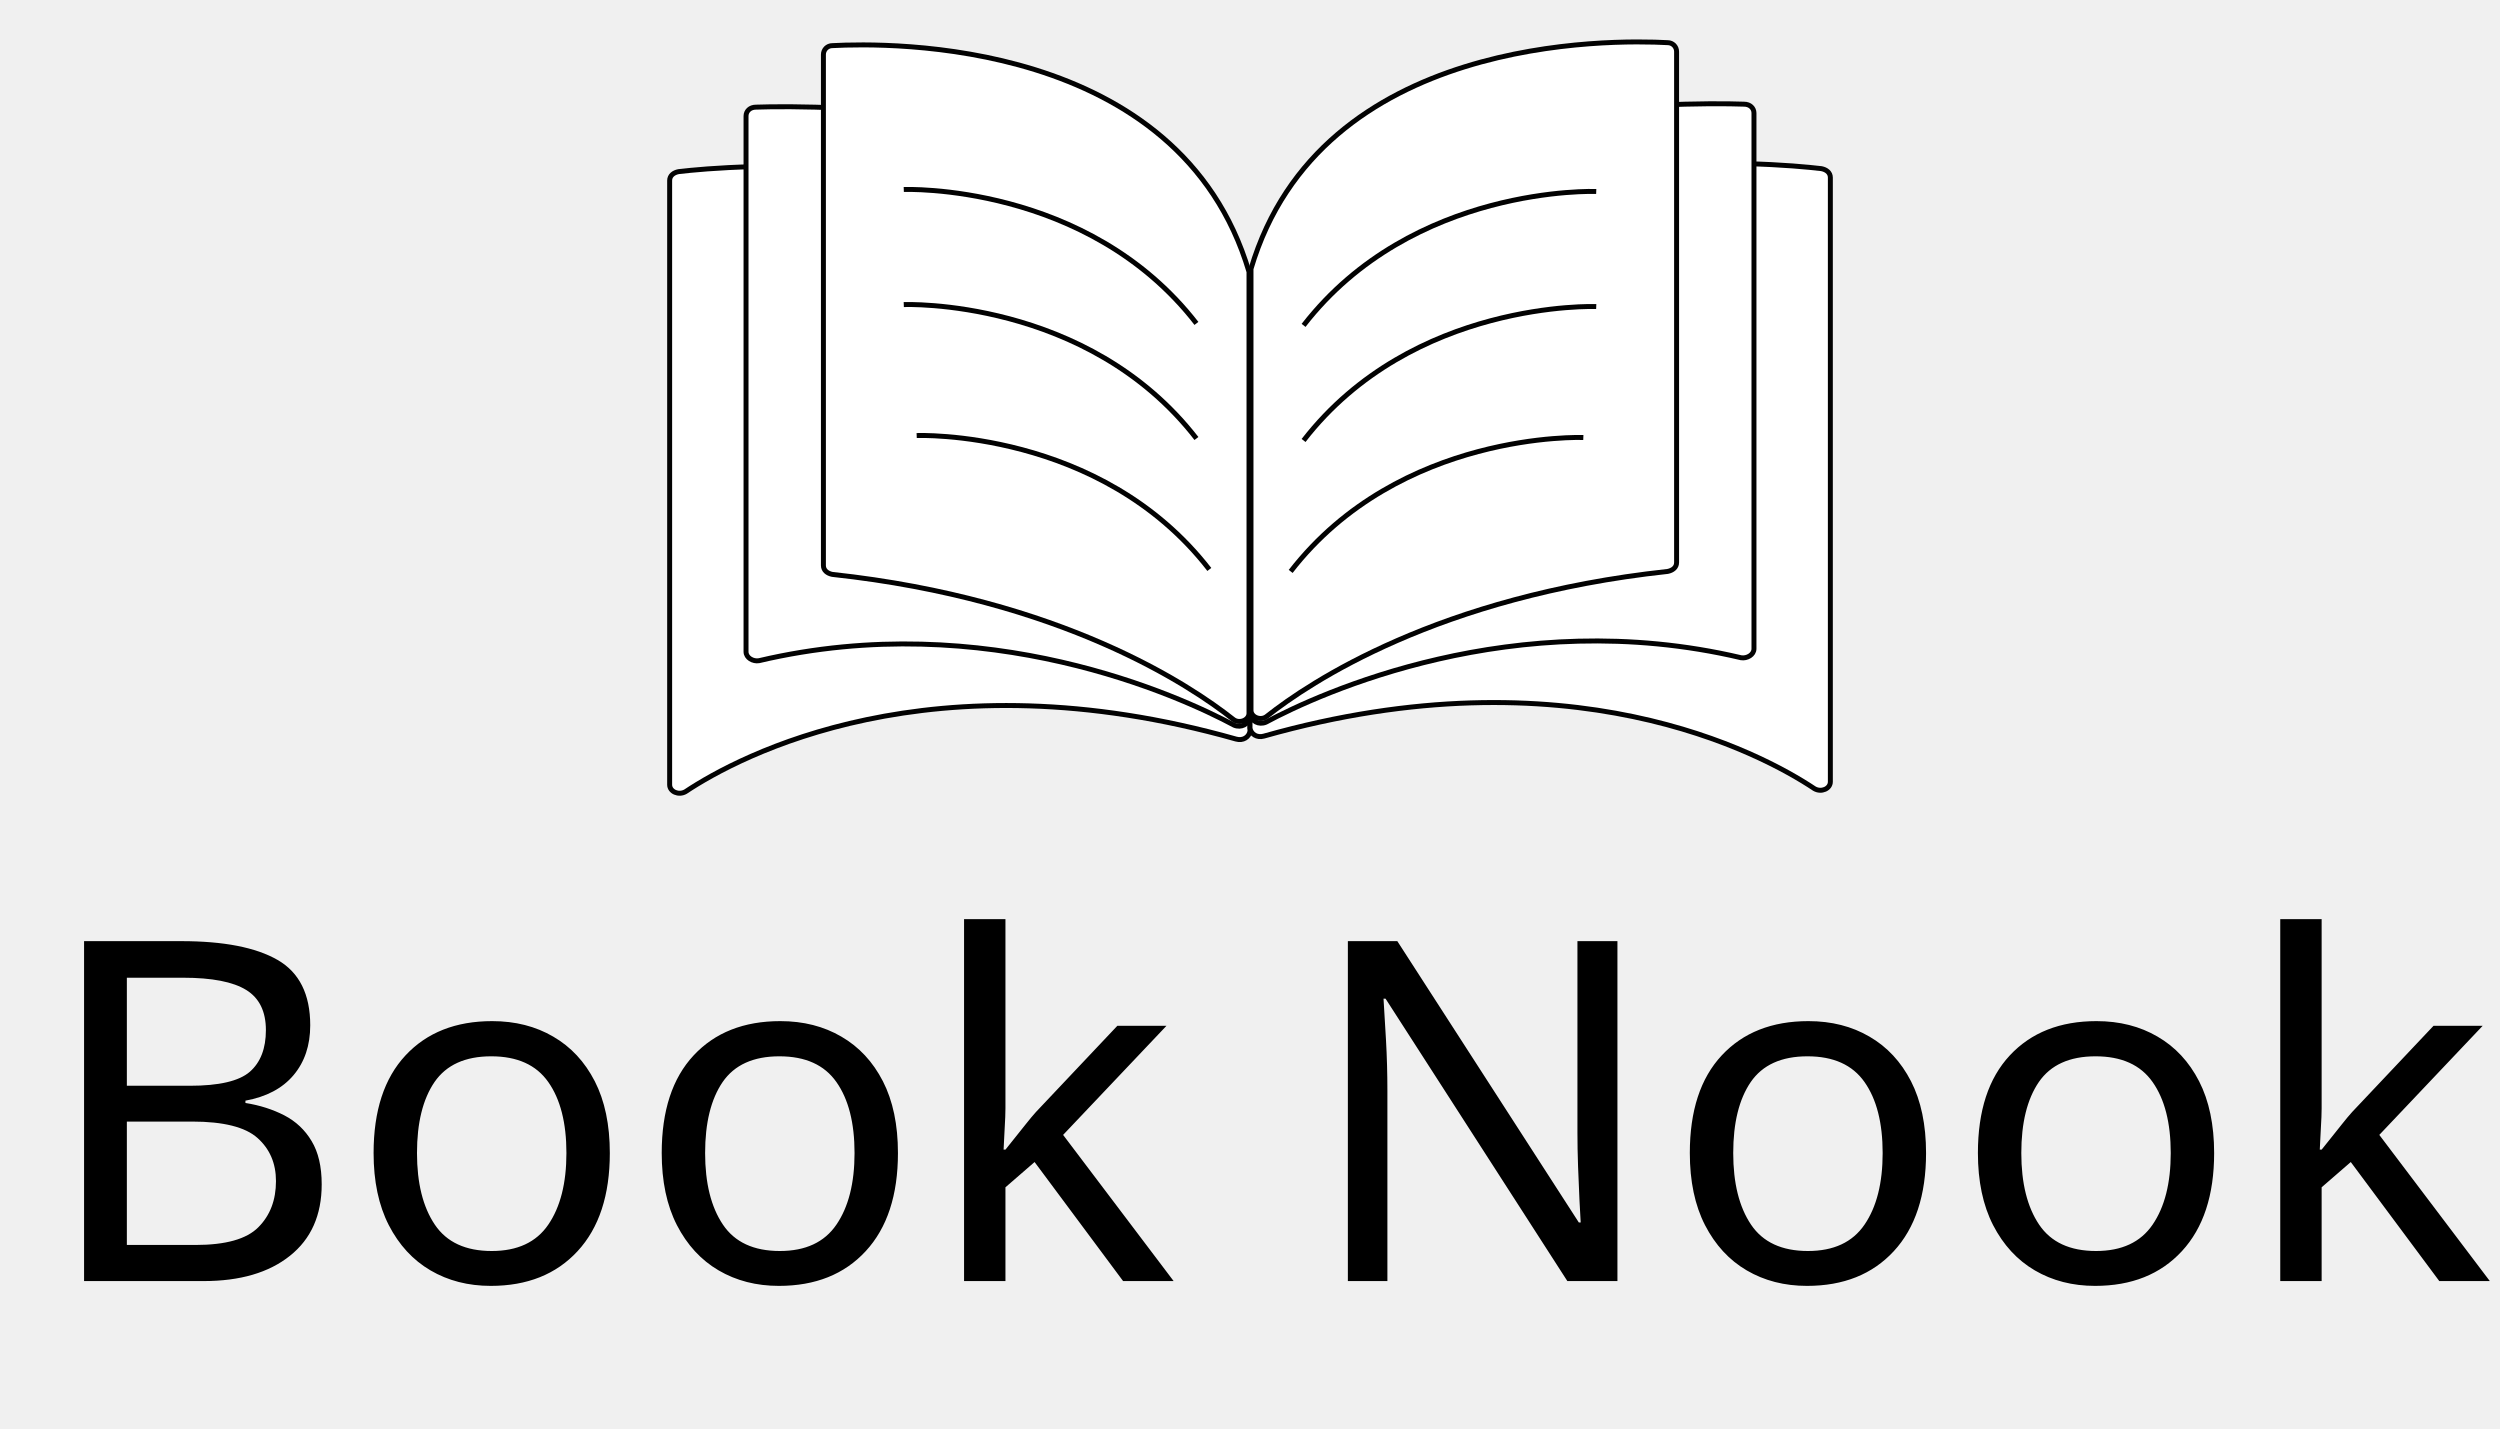
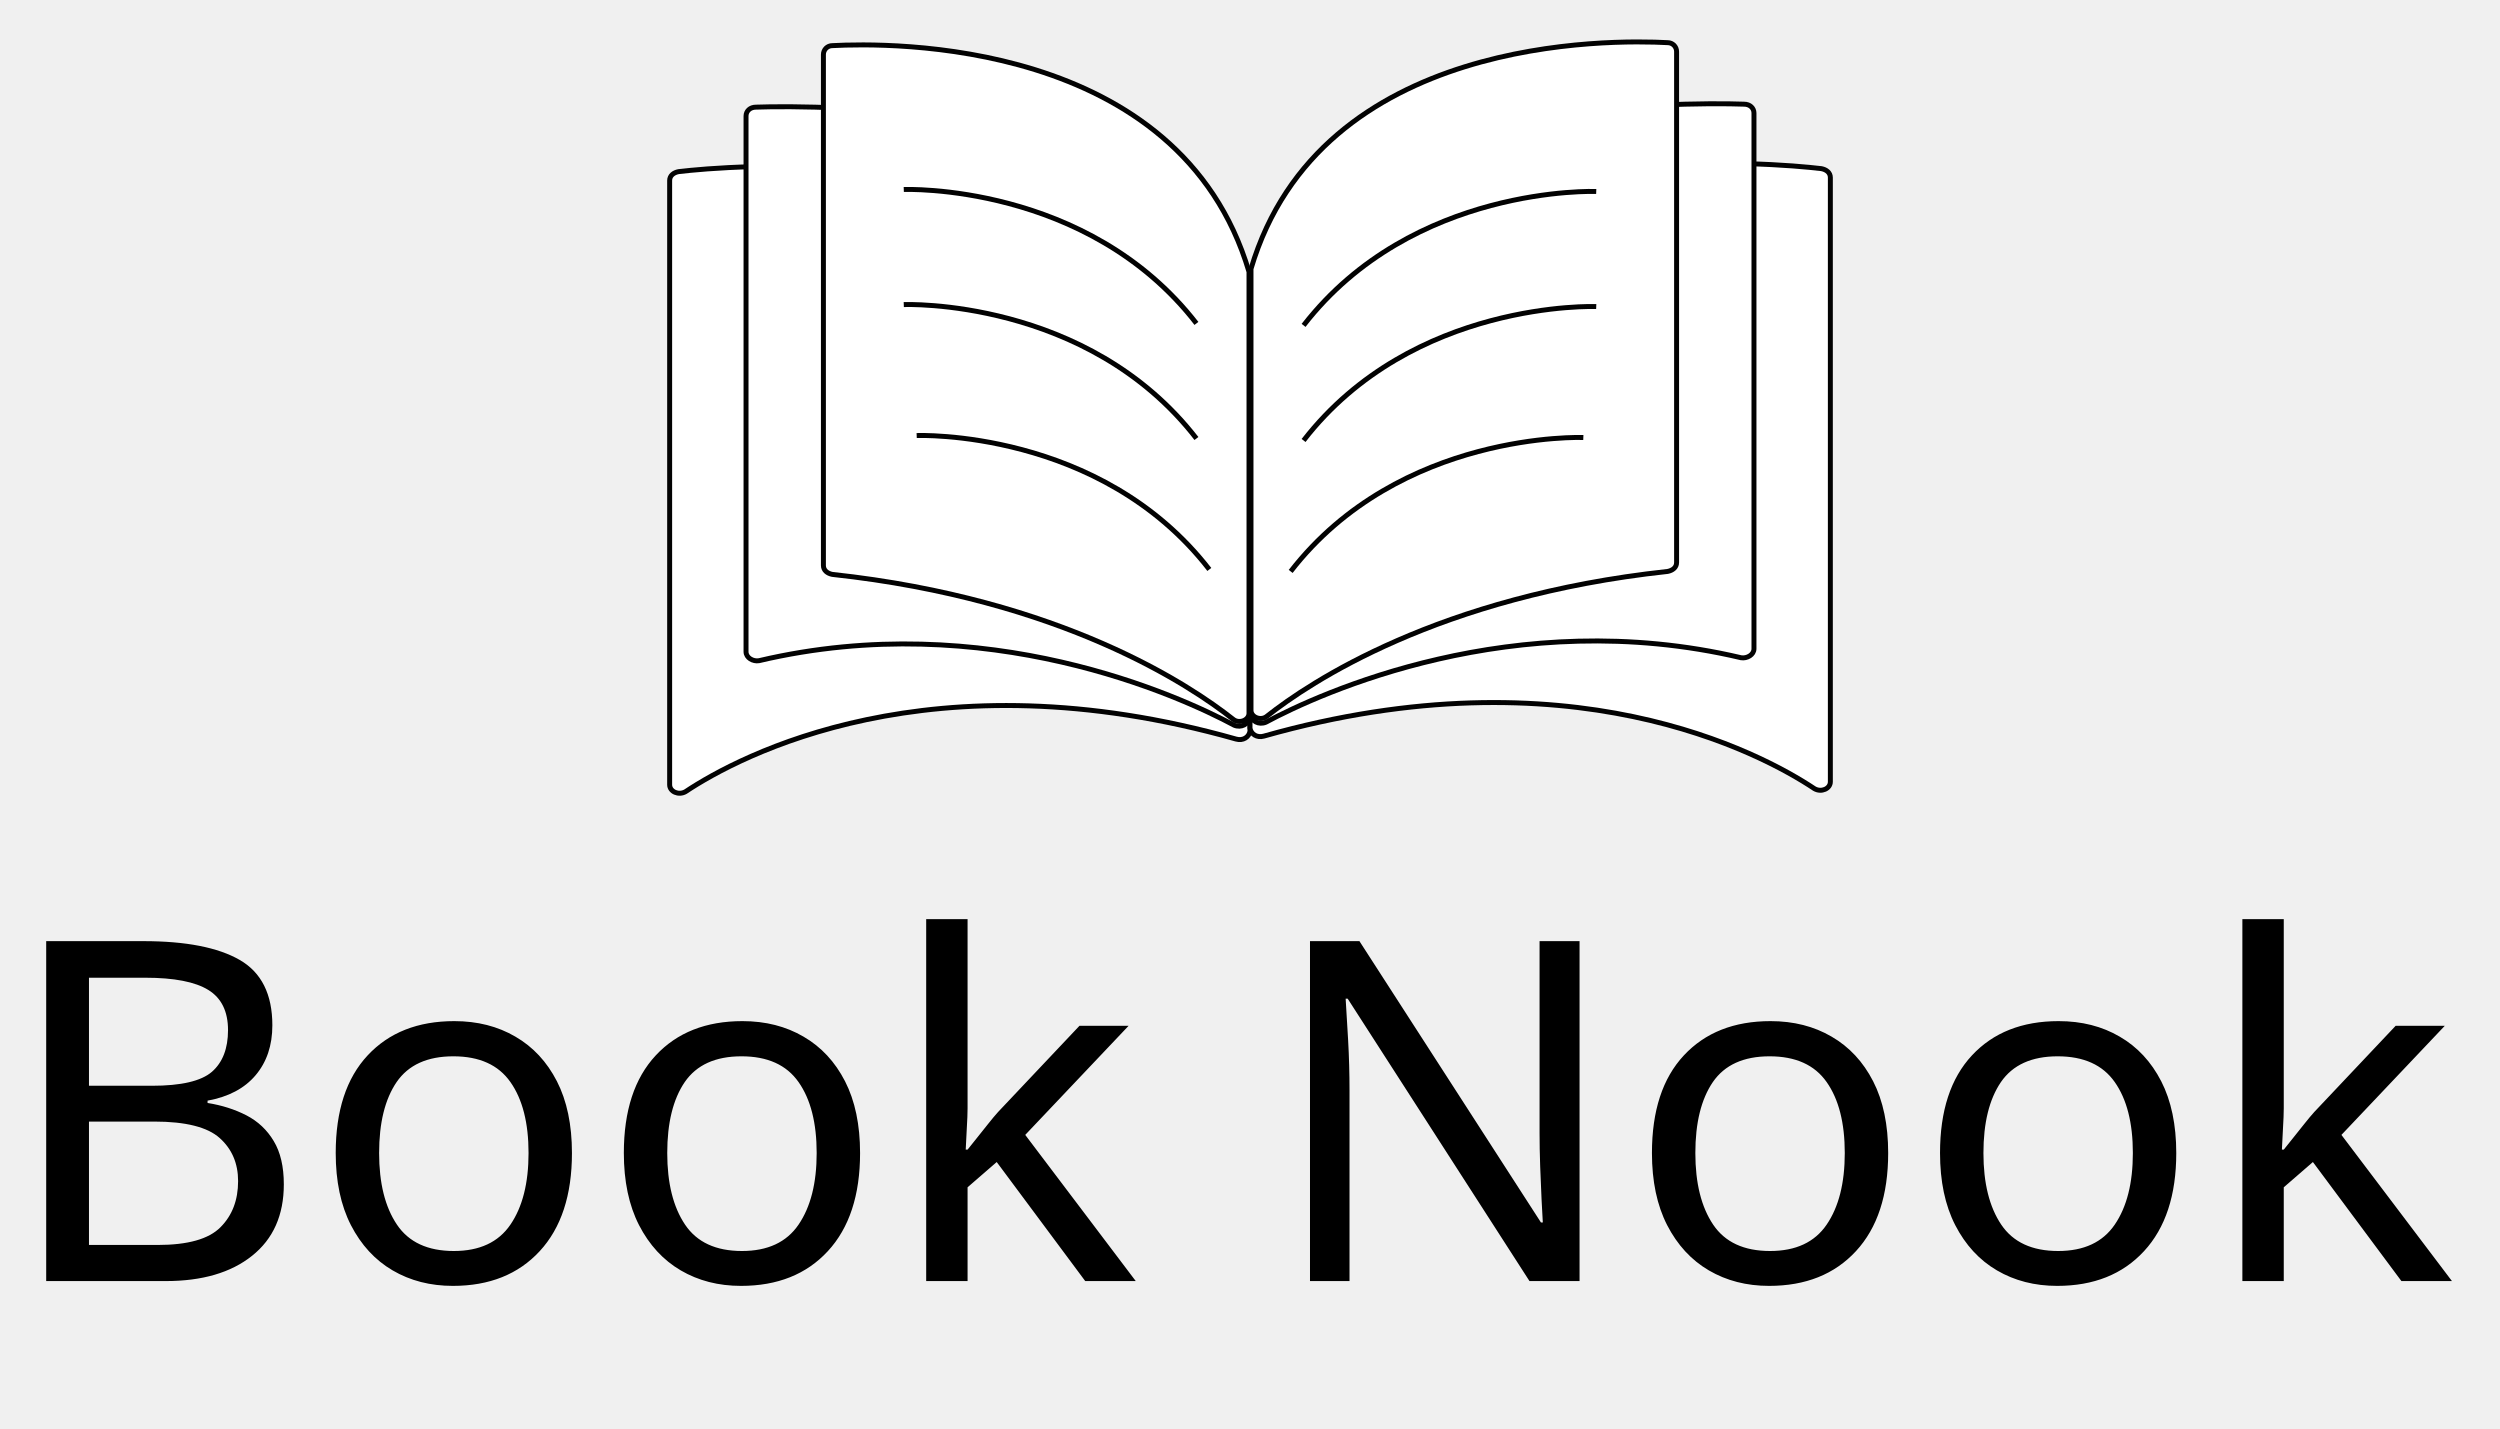
<svg xmlns="http://www.w3.org/2000/svg" version="1.1" id="Layer_1" x="0px" y="0px" viewBox="0 0 252 144" style="enable-background:new 0 0 252 144;" xml:space="preserve">
  <style type="text/css">
- 	.st0{font-family:'FredokaOne-Regular';}
+ 	.st0{font-family:'LuckiestGuy-Regular';}
	.st1{font-size:48px;}
	.st2{fill:#FFFFFF;stroke:#020202;stroke-width:0.5;stroke-miterlimit:10;}
	.st3{fill:none;stroke:#020202;stroke-width:0.5;stroke-miterlimit:10;}
</style>
-   <text transform="matrix(1 0 0 1 3.8181 129.1326)" class="st0 st1">Book Nook</text>
+   <text transform="matrix(1 0 0 1 2.288818e-04 129.1326)" class="st0 st1">Book Nook</text>
  <g>
    <path class="st2" d="M124.6,74.5c-30.7-8.7-50.1,1.7-55.5,5.3c-0.7,0.4-1.6,0-1.6-0.7V18.2c0-0.5,0.4-0.8,0.9-0.9   c5.1-0.6,32.3-3,57.1,11.1c0.3,0.2,0.5,0.5,0.5,0.8v44.5C125.9,74.3,125.3,74.7,124.6,74.5z" />
    <path class="st2" d="M127.4,74.2c30.7-8.7,50.1,1.7,55.5,5.3c0.7,0.4,1.6,0,1.6-0.7V17.9c0-0.5-0.4-0.8-0.9-0.9   c-5.1-0.6-32.3-3-57.1,11.1c-0.3,0.2-0.5,0.5-0.5,0.8v44.5C126.1,74,126.7,74.4,127.4,74.2z" />
    <path class="st2" d="M124.4,73.1c-5.4-2.9-25-11.9-47.9-6.5c-0.6,0.1-1.3-0.3-1.3-0.9v-54c0-0.5,0.4-0.9,1-0.9   c6.1-0.2,39.4-0.4,49.6,16.7c0.1,0.1,0.1,0.3,0.1,0.4v44.4C125.9,73,125.1,73.4,124.4,73.1z" />
    <path class="st2" d="M124.3,72.5C120,69.1,107,60.4,83.9,57.9C83.4,57.8,83,57.5,83,57V5.5c0-0.5,0.4-0.9,0.9-0.9   c5.6-0.3,35-0.8,42,22.8c0,0.1,0,0.2,0,0.3v44.2C125.9,72.6,124.9,73,124.3,72.5z" />
    <path class="st2" d="M127.6,72.8c5.4-2.9,25-11.9,47.9-6.5c0.6,0.1,1.3-0.3,1.3-0.9v-54c0-0.5-0.4-0.9-1-0.9   c-6.1-0.2-39.4-0.4-49.6,16.7c-0.1,0.1-0.1,0.3-0.1,0.4V72C126.1,72.7,126.9,73.1,127.6,72.8z" />
    <path class="st2" d="M127.7,72.2c4.3-3.4,17.3-12.1,40.4-14.6c0.5-0.1,0.9-0.4,0.9-0.9V5.2c0-0.5-0.4-0.9-0.9-0.9   c-5.6-0.3-35-0.8-42,22.8c0,0.1,0,0.2,0,0.3v44.2C126.1,72.3,127.1,72.7,127.7,72.2z" />
  </g>
  <g>
    <g>
      <path class="st2" d="M91.1,19.1c0,0,18.5-0.7,29.5,13.5" />
      <path class="st3" d="M91.1,30.7c0,0,18.5-0.7,29.5,13.5" />
      <path class="st3" d="M92.4,43.9c0,0,18.5-0.7,29.5,13.5" />
    </g>
    <g>
      <path class="st2" d="M160.9,19.3c0,0-18.5-0.7-29.5,13.5" />
      <path class="st3" d="M160.9,30.9c0,0-18.5-0.7-29.5,13.5" />
      <path class="st3" d="M159.6,44.1c0,0-18.5-0.7-29.5,13.5" />
    </g>
  </g>
</svg>
